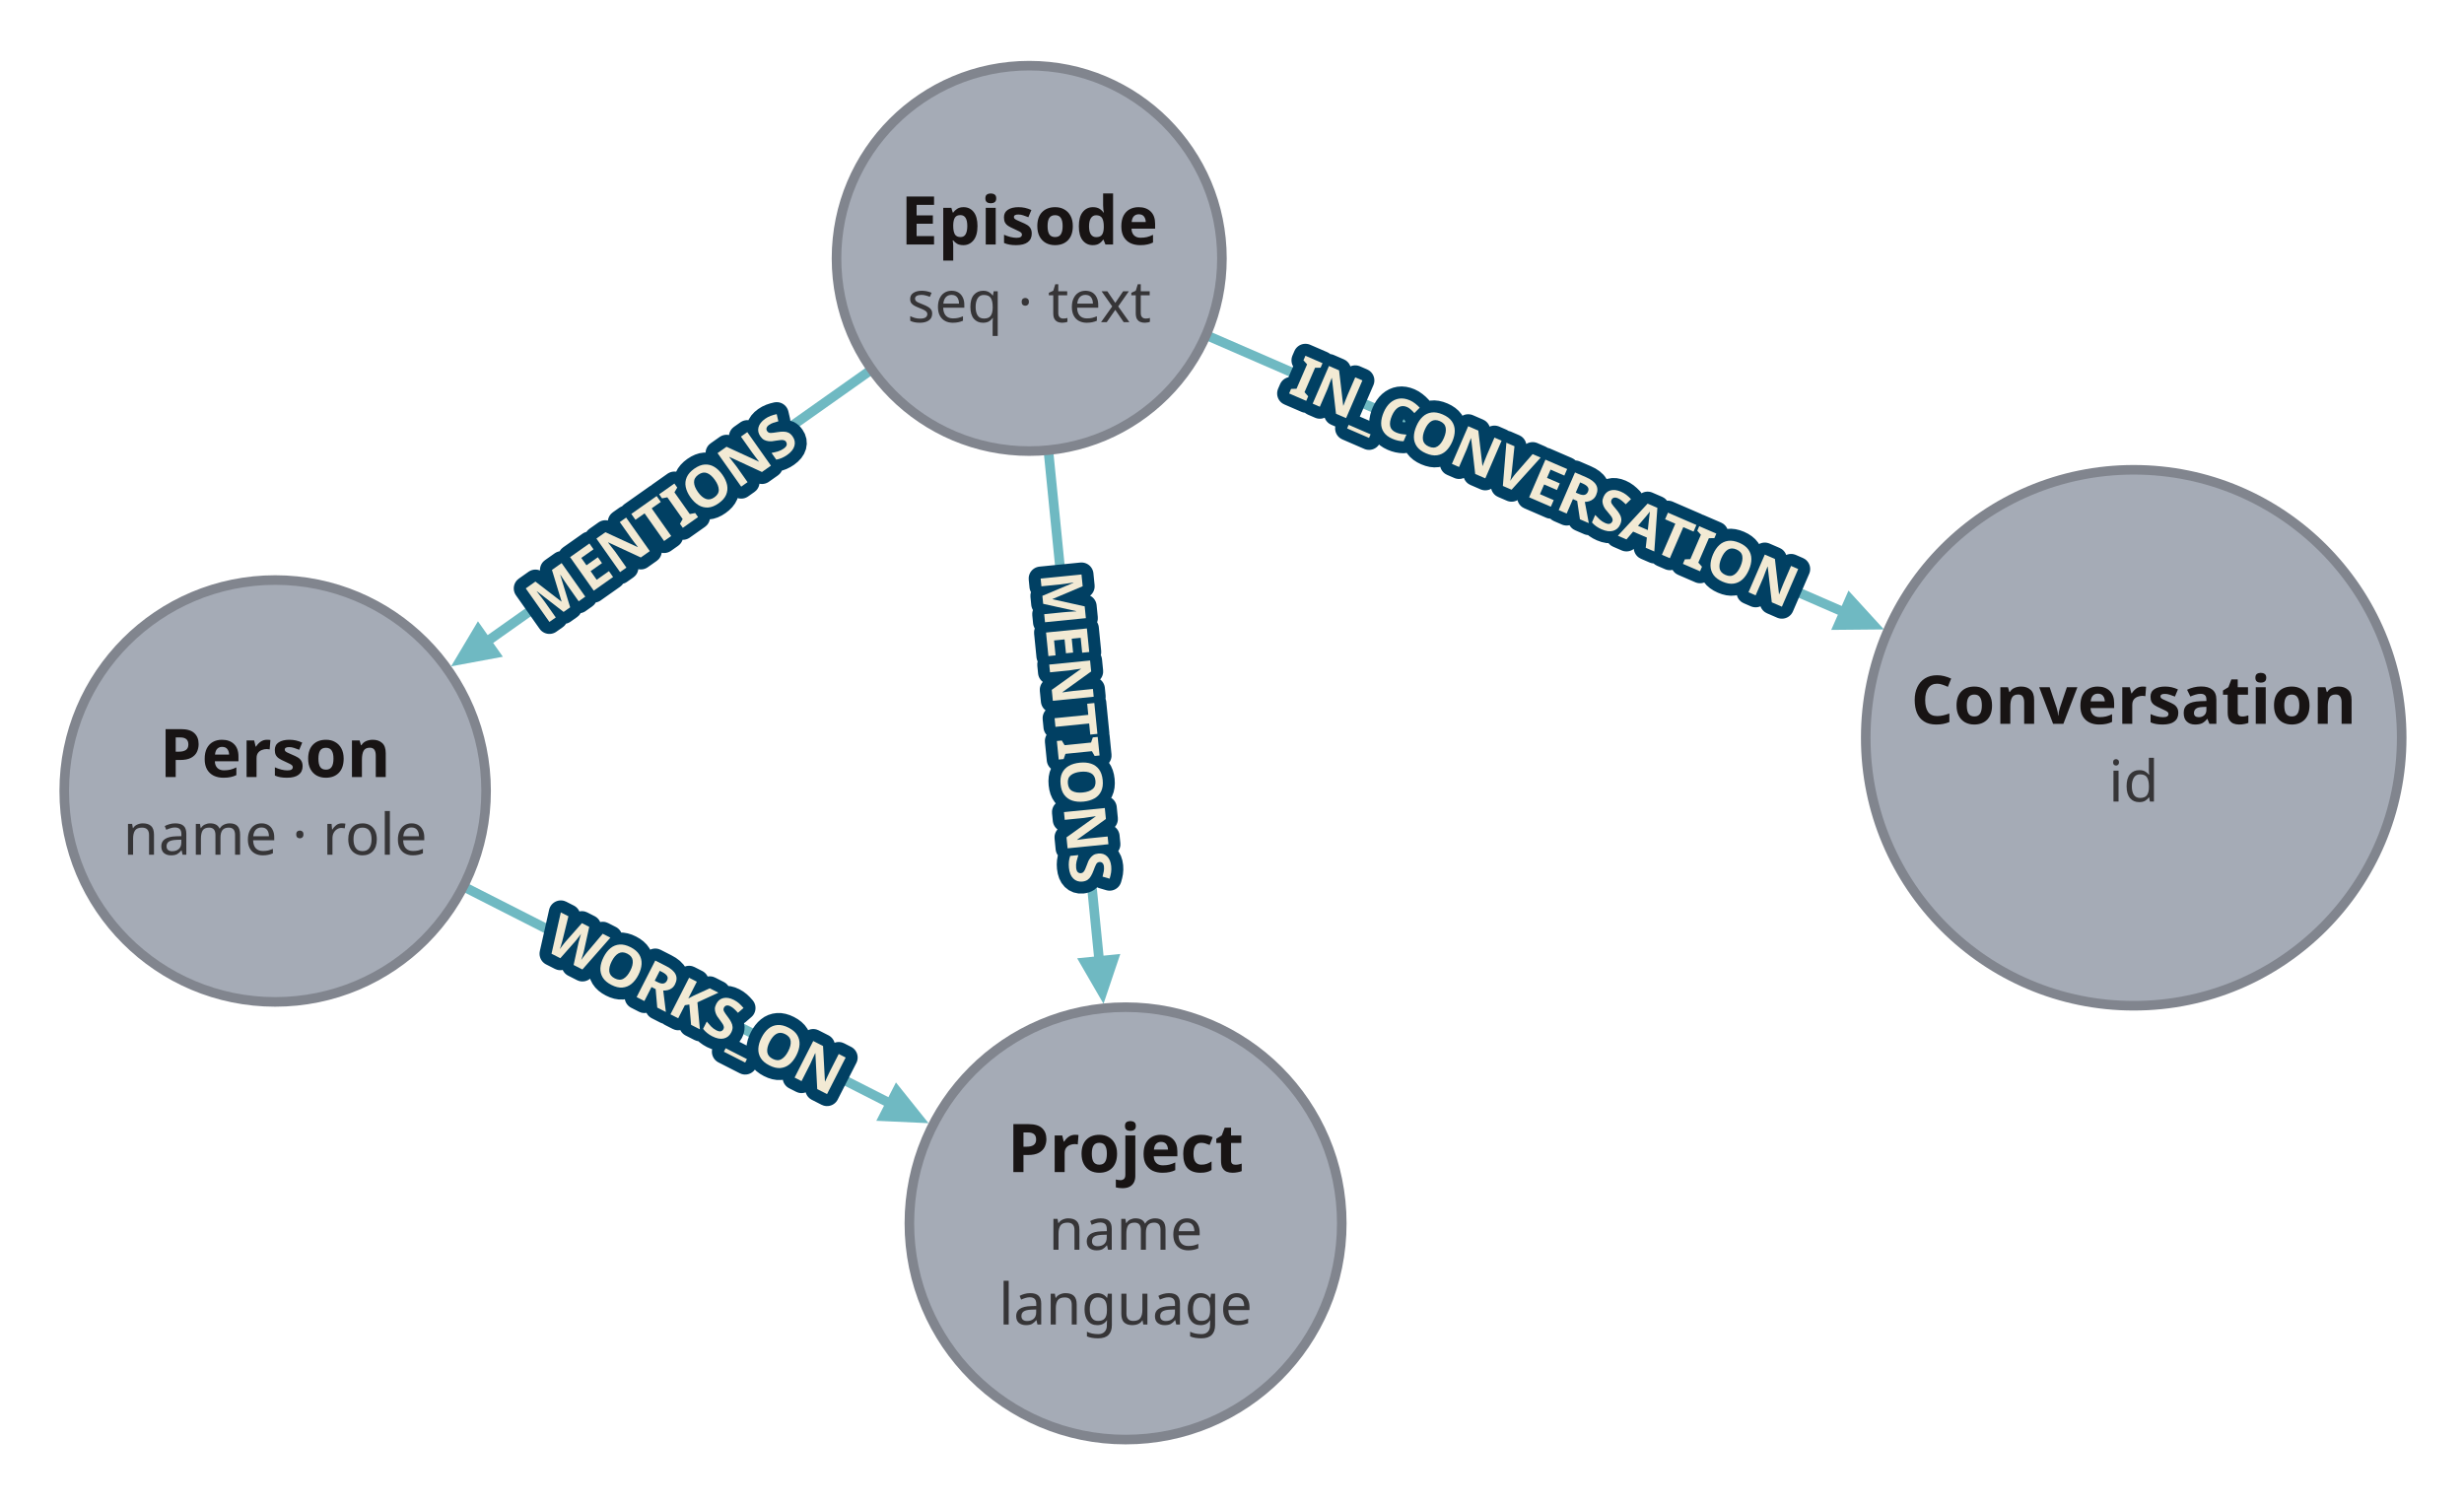
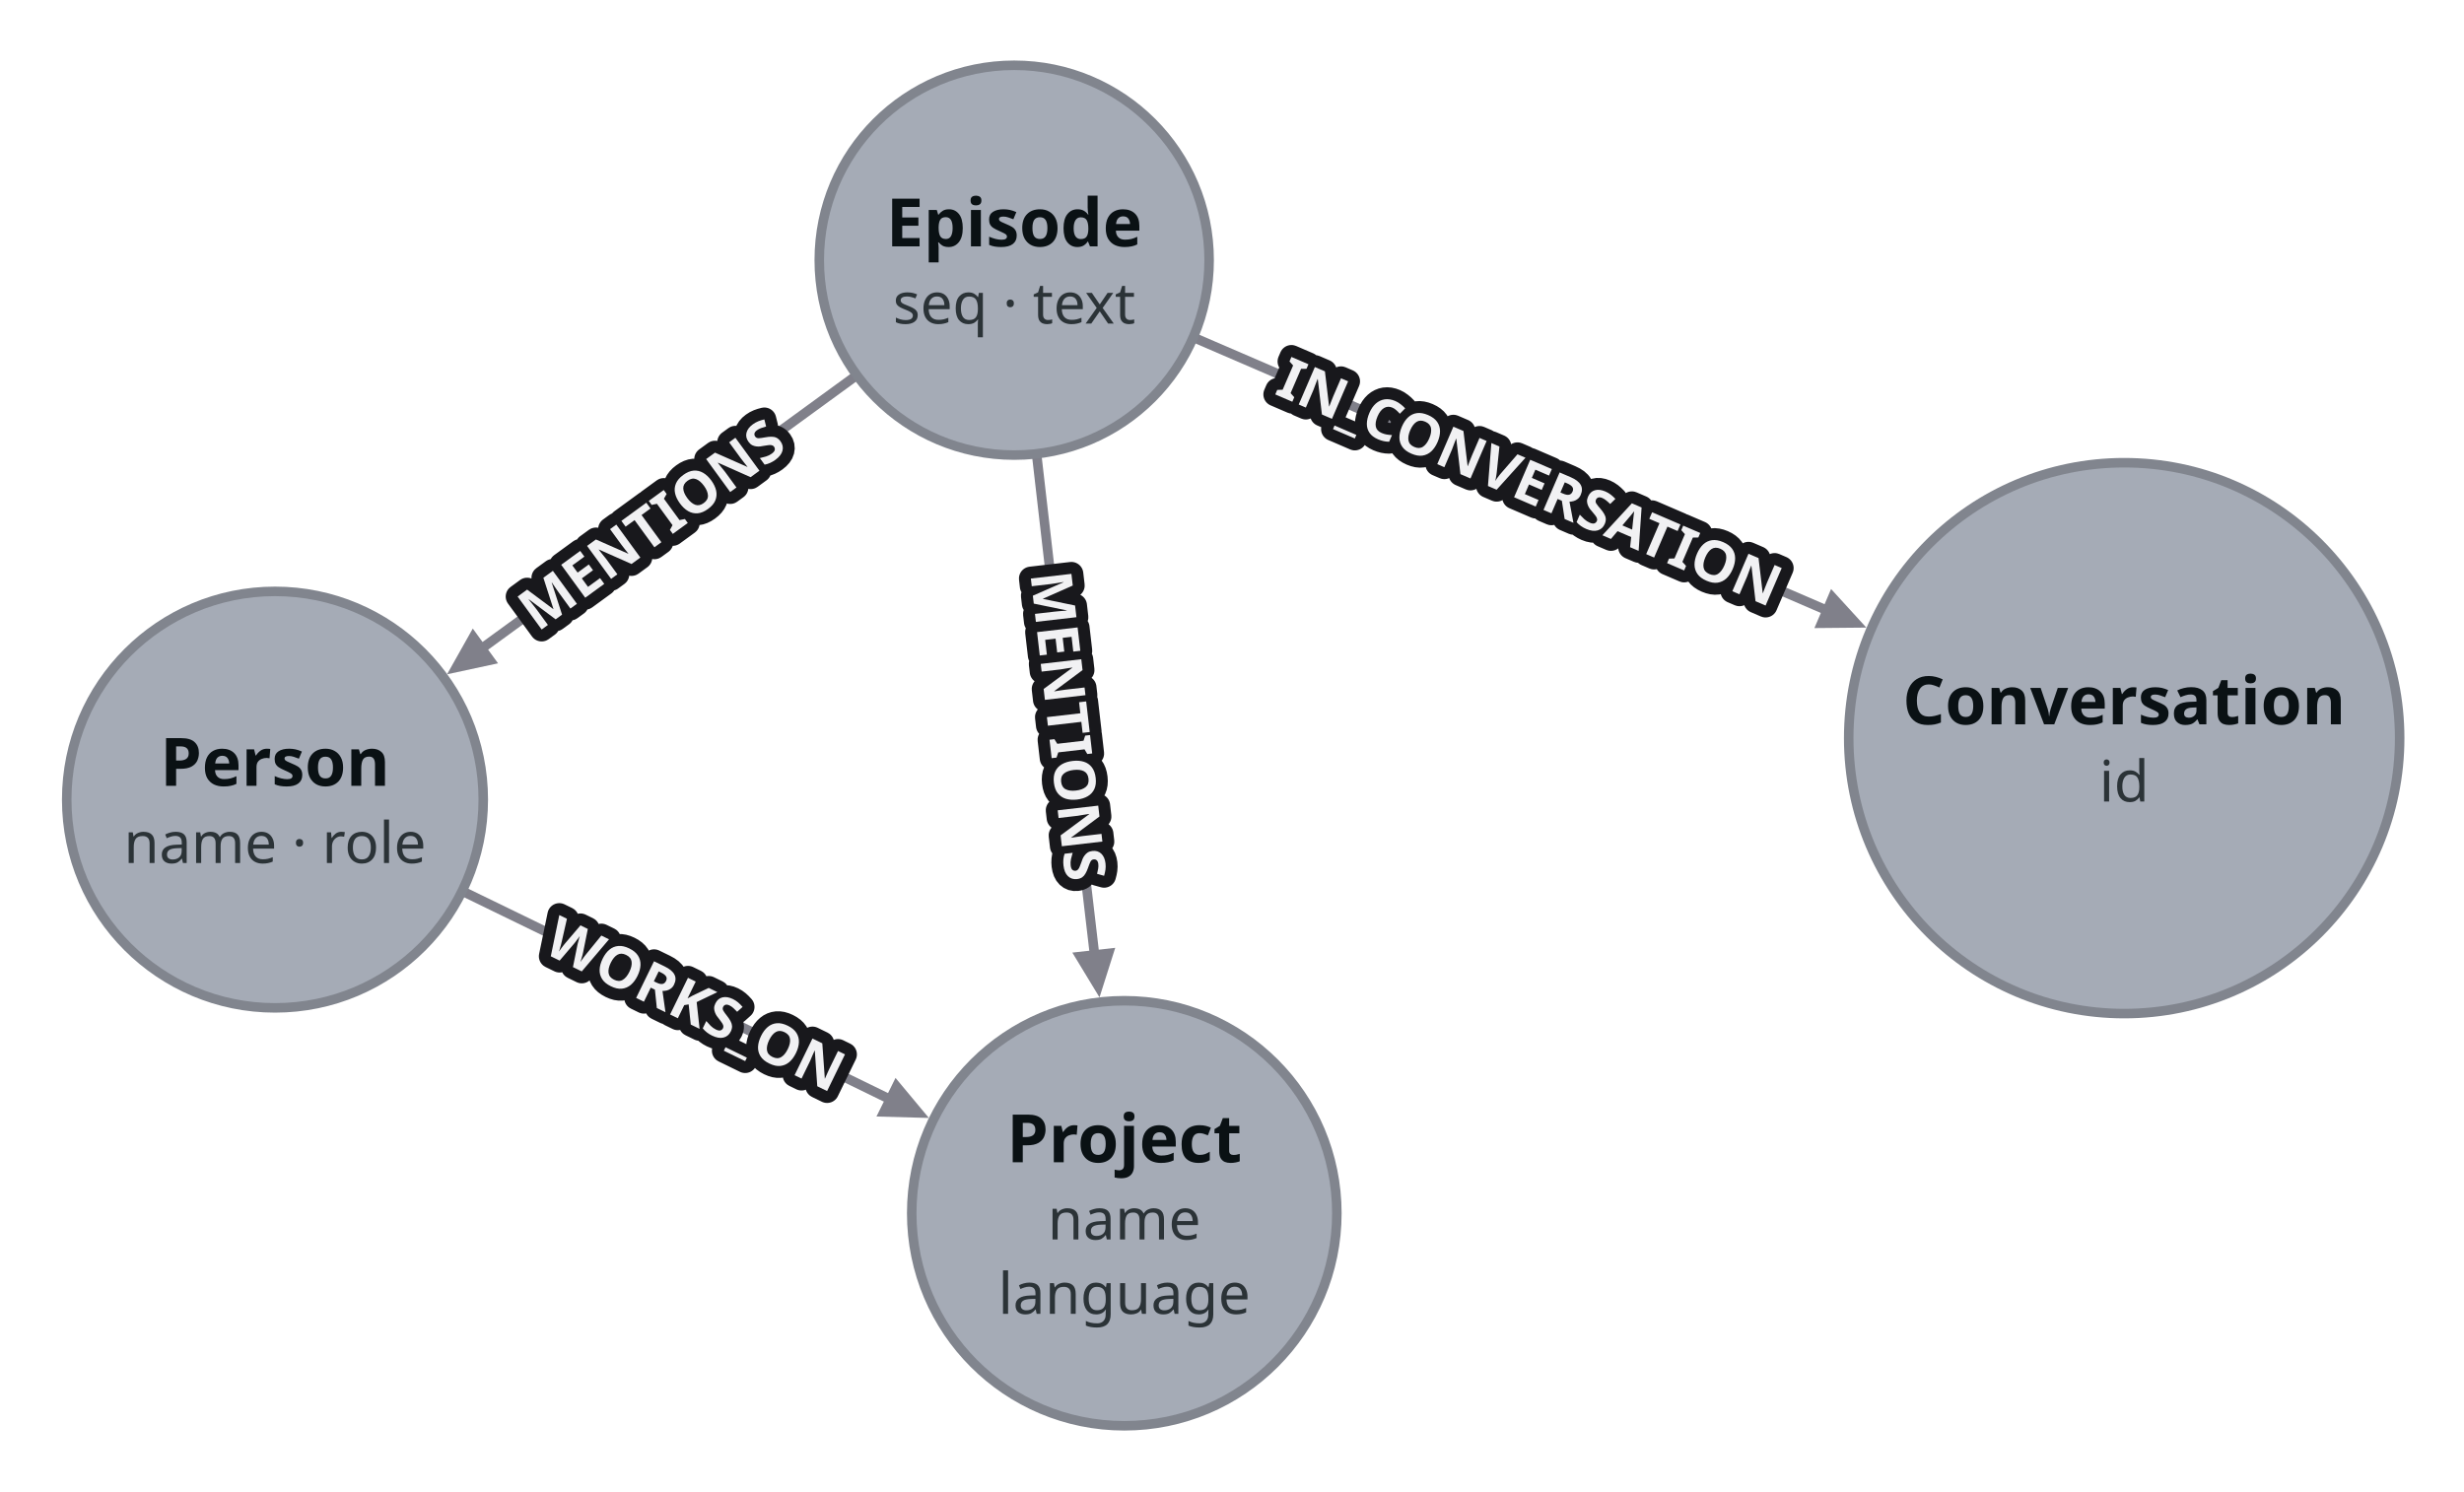
- <svg xmlns="http://www.w3.org/2000/svg" id="d-langgraph-1-dark" width="100%" style="max-width: 514px;" viewBox="-238 -157 514 314" role="img" aria-labelledby="d-langgraph-1-dark-title d-langgraph-1-dark-desc">
-   <style>#d-langgraph-1-dark{font-family:"Public Sans",system-ui,sans-serif}#d-langgraph-1-dark text{text-anchor:middle}#d-langgraph-1-dark .rel{fill:none;stroke:#6FB9C2;stroke-width:2}#d-langgraph-1-dark .dash{stroke-dasharray:6 4}#d-langgraph-1-dark .head{fill:#6FB9C2}#d-langgraph-1-dark .node circle{stroke-width:2}#d-langgraph-1-dark .label{font-size:14px;font-weight:600;fill:#181414}#d-langgraph-1-dark .props{font-size:12px;font-weight:400;fill:#181414;fill-opacity:0.78}#d-langgraph-1-dark .type,#d-langgraph-1-dark .rprops{stroke:#014063;stroke-width:5px;stroke-linejoin:round;paint-order:stroke}#d-langgraph-1-dark .type{font-size:12px;font-weight:600;fill:#F2EAD4}#d-langgraph-1-dark .rprops{font-size:11px;font-weight:400;fill:#8FE3E8}</style>
+ <svg xmlns="http://www.w3.org/2000/svg" id="d-langgraph-1-dark" width="100%" style="max-width: 517px;" viewBox="-238 -158 517 313" role="img" aria-labelledby="d-langgraph-1-dark-title d-langgraph-1-dark-desc">
+   <style>#d-langgraph-1-dark{font-family:"Relate Sans",system-ui,sans-serif}#d-langgraph-1-dark text{text-anchor:middle}#d-langgraph-1-dark .rel{fill:none;stroke:#80808A;stroke-width:2}#d-langgraph-1-dark .dash{stroke-dasharray:6 4}#d-langgraph-1-dark .head{fill:#80808A}#d-langgraph-1-dark .node circle{stroke-width:2}#d-langgraph-1-dark .label{font-size:14px;font-weight:600;fill:#0A1114}#d-langgraph-1-dark .props{font-size:12px;font-weight:400;fill:#0A1114;fill-opacity:0.78}#d-langgraph-1-dark .type,#d-langgraph-1-dark .rprops{stroke:#18181C;stroke-width:5px;stroke-linejoin:round;paint-order:stroke}#d-langgraph-1-dark .type{font-size:12px;font-weight:600;fill:#F1F1F3}#d-langgraph-1-dark .rprops{font-size:11px;font-weight:400;fill:#9B9BA3}</style>
  <g>
-     <path class="rel" d="M13.6,-87.1 C58.6,-67.5 103.6,-48 148.5,-28.5" />
-     <path class="head" d="M155,-25.7 L144,-25.6 L147.6,-33.8 Z" />
-     <path class="rel" d="M-56.2,-79.9 C-83.5,-60.6 -110.8,-41.3 -138.1,-22" />
-     <path class="head" d="M-143.9,-18 L-138.3,-27.4 L-133.1,-20 Z" />
-     <path class="rel" d="M-19.3,-63 C-15.7,-26.9 -12.1,9.3 -8.5,45.4" />
-     <path class="head" d="M-7.8,52.4 L-13.3,42.9 L-4.3,42 Z" />
-     <path class="rel" d="M-141.4,27.9 C-111.1,43.3 -80.8,58.7 -50.5,74.1" />
-     <path class="head" d="M-44.3,77.3 L-55.2,76.8 L-51.1,68.8 Z" />
+     <path class="rel" d="M12.4,-87.2 C57.3,-67.8 102.3,-48.5 147.2,-29.1" />
+     <path class="head" d="M153.6,-26.3 L142.7,-26.2 L146.2,-34.4 Z" />
+     <path class="rel" d="M-58.3,-79.2 C-85.1,-59.7 -111.8,-40.2 -138.6,-20.7" />
+     <path class="head" d="M-144.2,-16.5 L-138.8,-26.1 L-133.5,-18.8 Z" />
+     <path class="rel" d="M-20.5,-62.7 C-16.4,-27 -12.3,8.7 -8.1,44.4" />
+     <path class="head" d="M-7.3,51.3 L-13,41.9 L-4,40.9 Z" />
+     <path class="rel" d="M-141,29 C-110.5,43.8 -79.9,58.7 -49.4,73.6" />
+     <path class="head" d="M-43.1,76.6 L-54.1,76.3 L-50.1,68.2 Z" />
  </g>
  <g>
-     <g class="node" transform="translate(-23.3,-103.1)">
-       <circle r="40.2" fill="#A5ABB6" stroke="#81858E" />
+     <g class="node" transform="translate(-25.2,-103.4)">
+       <circle r="40.9" fill="#A5ABB6" stroke="#81858E" />
      <text class="label" y="-7.8" dy="0.35em">Episode</text>
      <text class="props" y="9.1" dy="0.35em">seq · text</text>
    </g>
-     <g class="node" transform="translate(207.1,-3.1)">
-       <circle r="55.9" fill="#A5ABB6" stroke="#81858E" />
+     <g class="node" transform="translate(207.7,-3.1)">
+       <circle r="57.8" fill="#A5ABB6" stroke="#81858E" />
      <text class="label" y="-7.8" dy="0.35em">Conversation</text>
      <text class="props" y="9.1" dy="0.35em">id</text>
    </g>
-     <g class="node" transform="translate(-180.6,8)">
-       <circle r="44" fill="#A5ABB6" stroke="#81858E" />
+     <g class="node" transform="translate(-180.3,9.8)">
+       <circle r="43.7" fill="#A5ABB6" stroke="#81858E" />
      <text class="label" y="-7.8" dy="0.35em">Person</text>
      <text class="props" y="9.1" dy="0.35em">name · role</text>
    </g>
-     <g class="node" transform="translate(-3.2,98.2)">
-       <circle r="45.1" fill="#A5ABB6" stroke="#81858E" />
+     <g class="node" transform="translate(-2.1,96.6)">
+       <circle r="44.6" fill="#A5ABB6" stroke="#81858E" />
      <text class="label" y="-15.6" dy="0.35em">Project</text>
      <text class="props" y="1.3" dy="0.35em">name</text>
      <text class="props" y="16.9" dy="0.35em">language</text>
    </g>
  </g>
  <g>
-     <g transform="translate(84.3,-56.4) rotate(23.4)">
+     <g transform="translate(83,-56.8) rotate(23.3)">
      <text class="type" y="0" dy="0.35em">IN_CONVERSATION</text>
    </g>
-     <g transform="translate(-100,-48.9) rotate(-35.2)">
+     <g transform="translate(-101.3,-47.9) rotate(-36.1)">
      <text class="type" y="0" dy="0.35em">MENTIONS</text>
    </g>
-     <g transform="translate(-13.6,-5.3) rotate(84.3)">
+     <g transform="translate(-13.9,-5.7) rotate(83.4)">
      <text class="type" y="0" dy="0.35em">MENTIONS</text>
    </g>
-     <g transform="translate(-92.8,52.6) rotate(27)">
+     <g transform="translate(-92.1,52.8) rotate(26)">
      <text class="type" y="0" dy="0.35em">WORKS_ON</text>
    </g>
  </g>
</svg>
